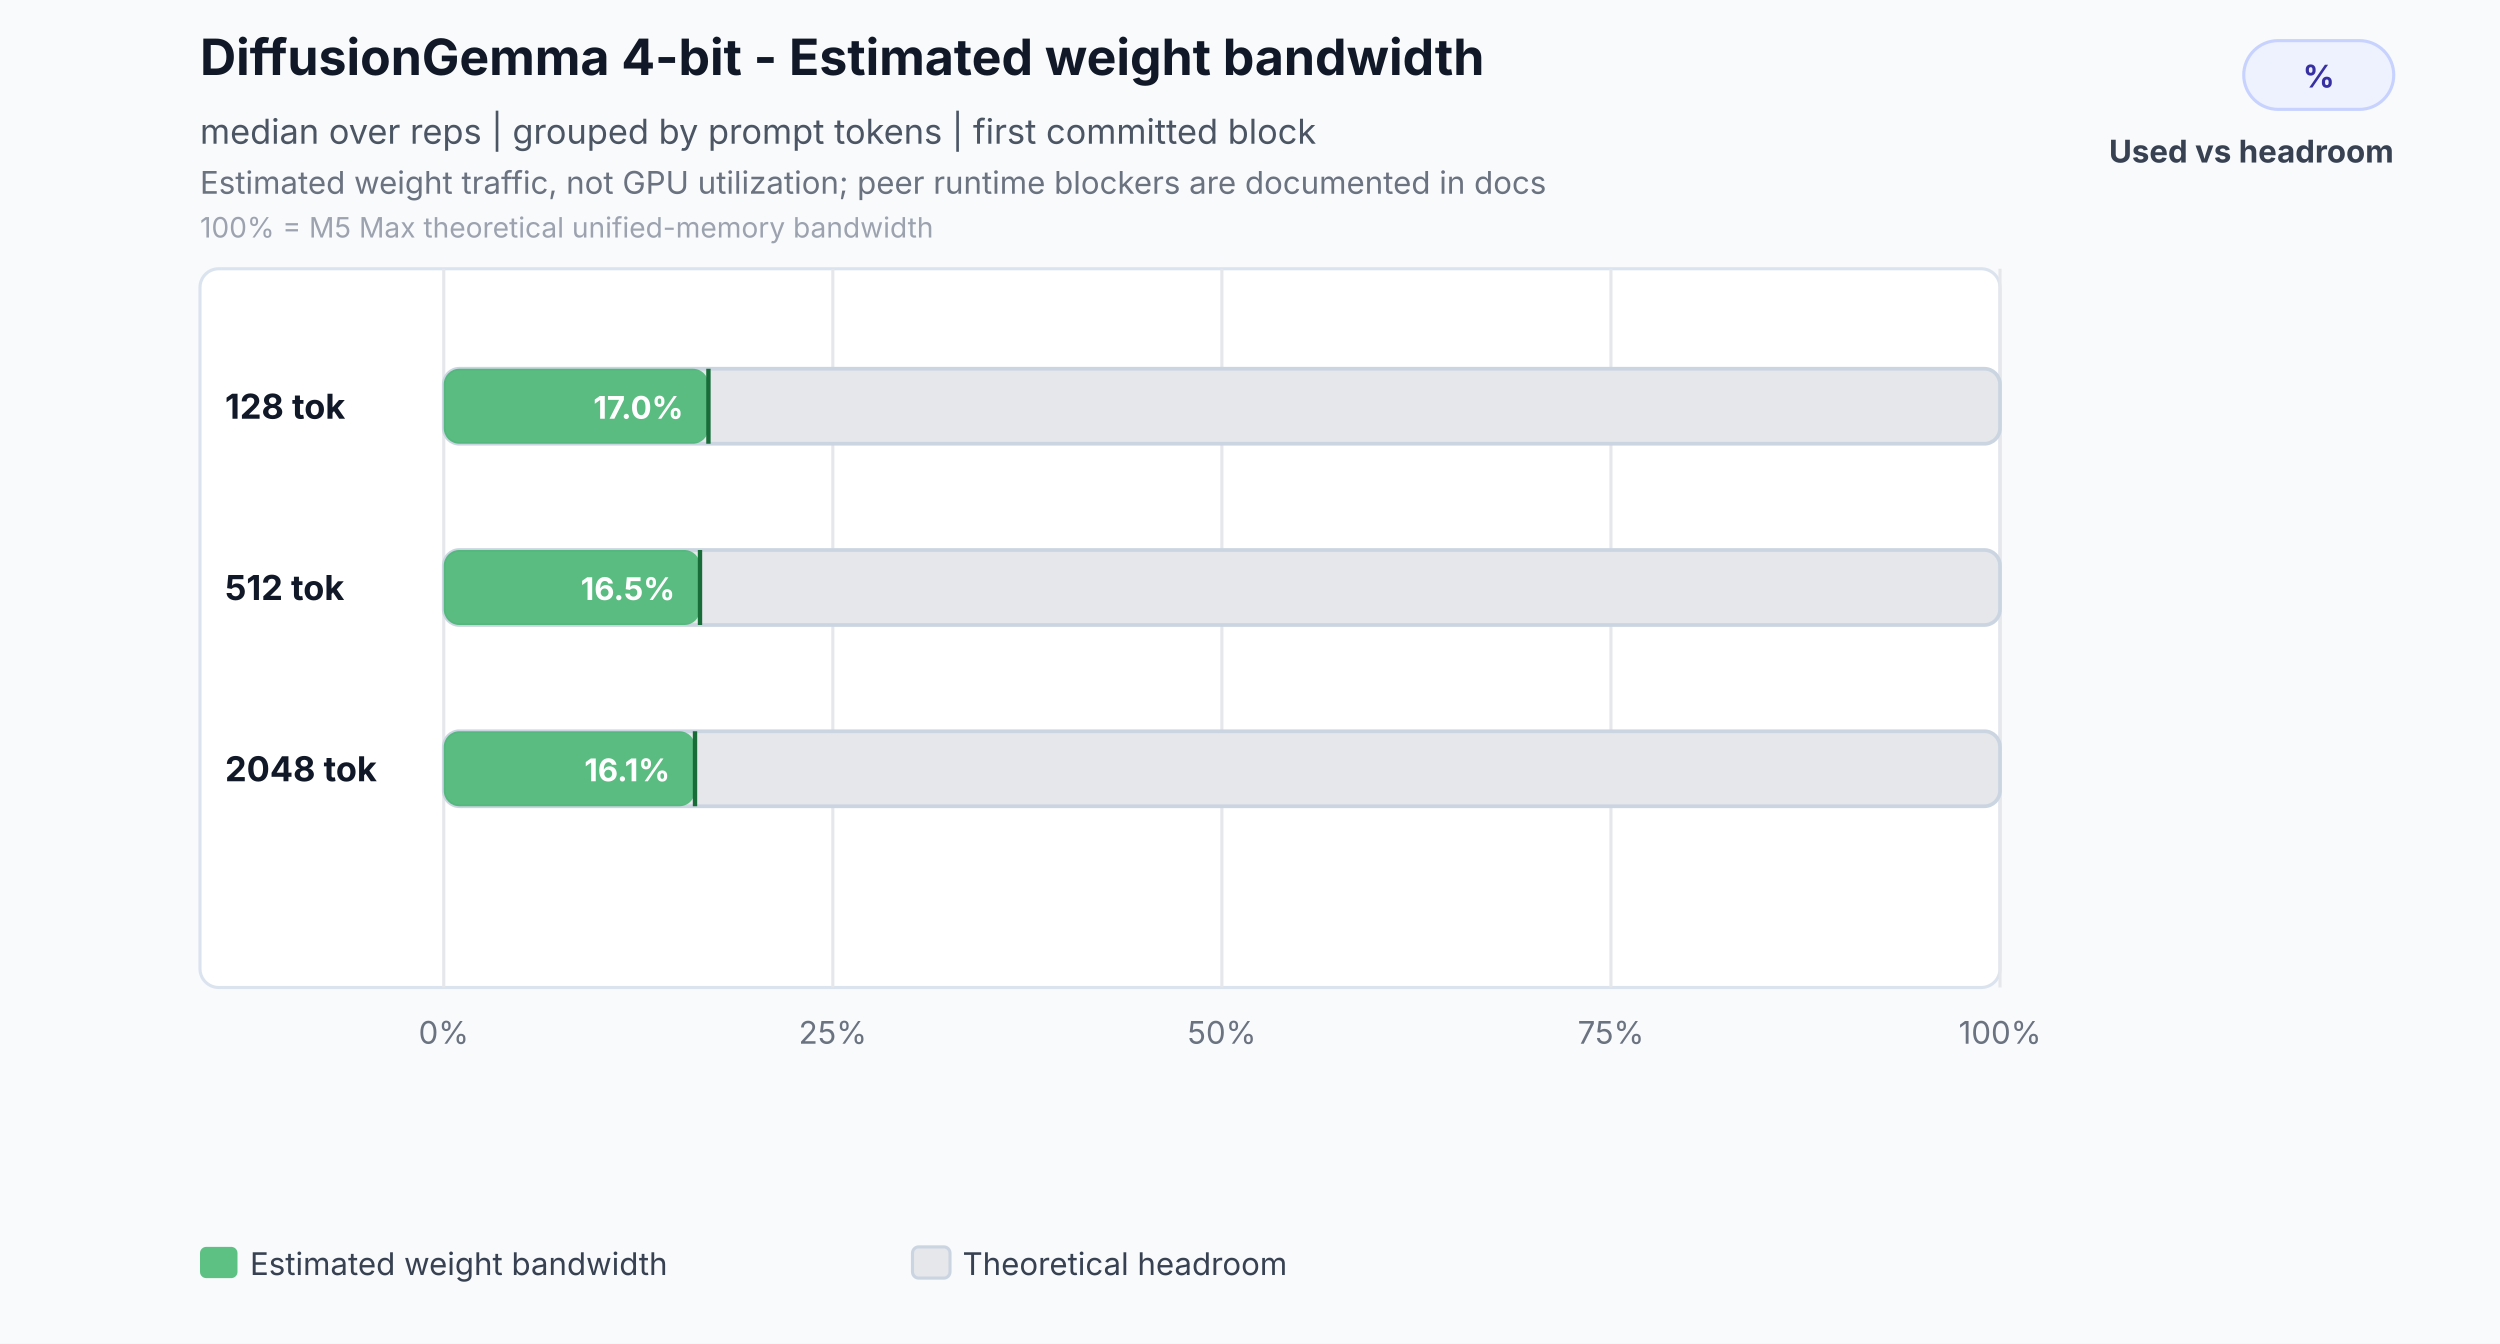
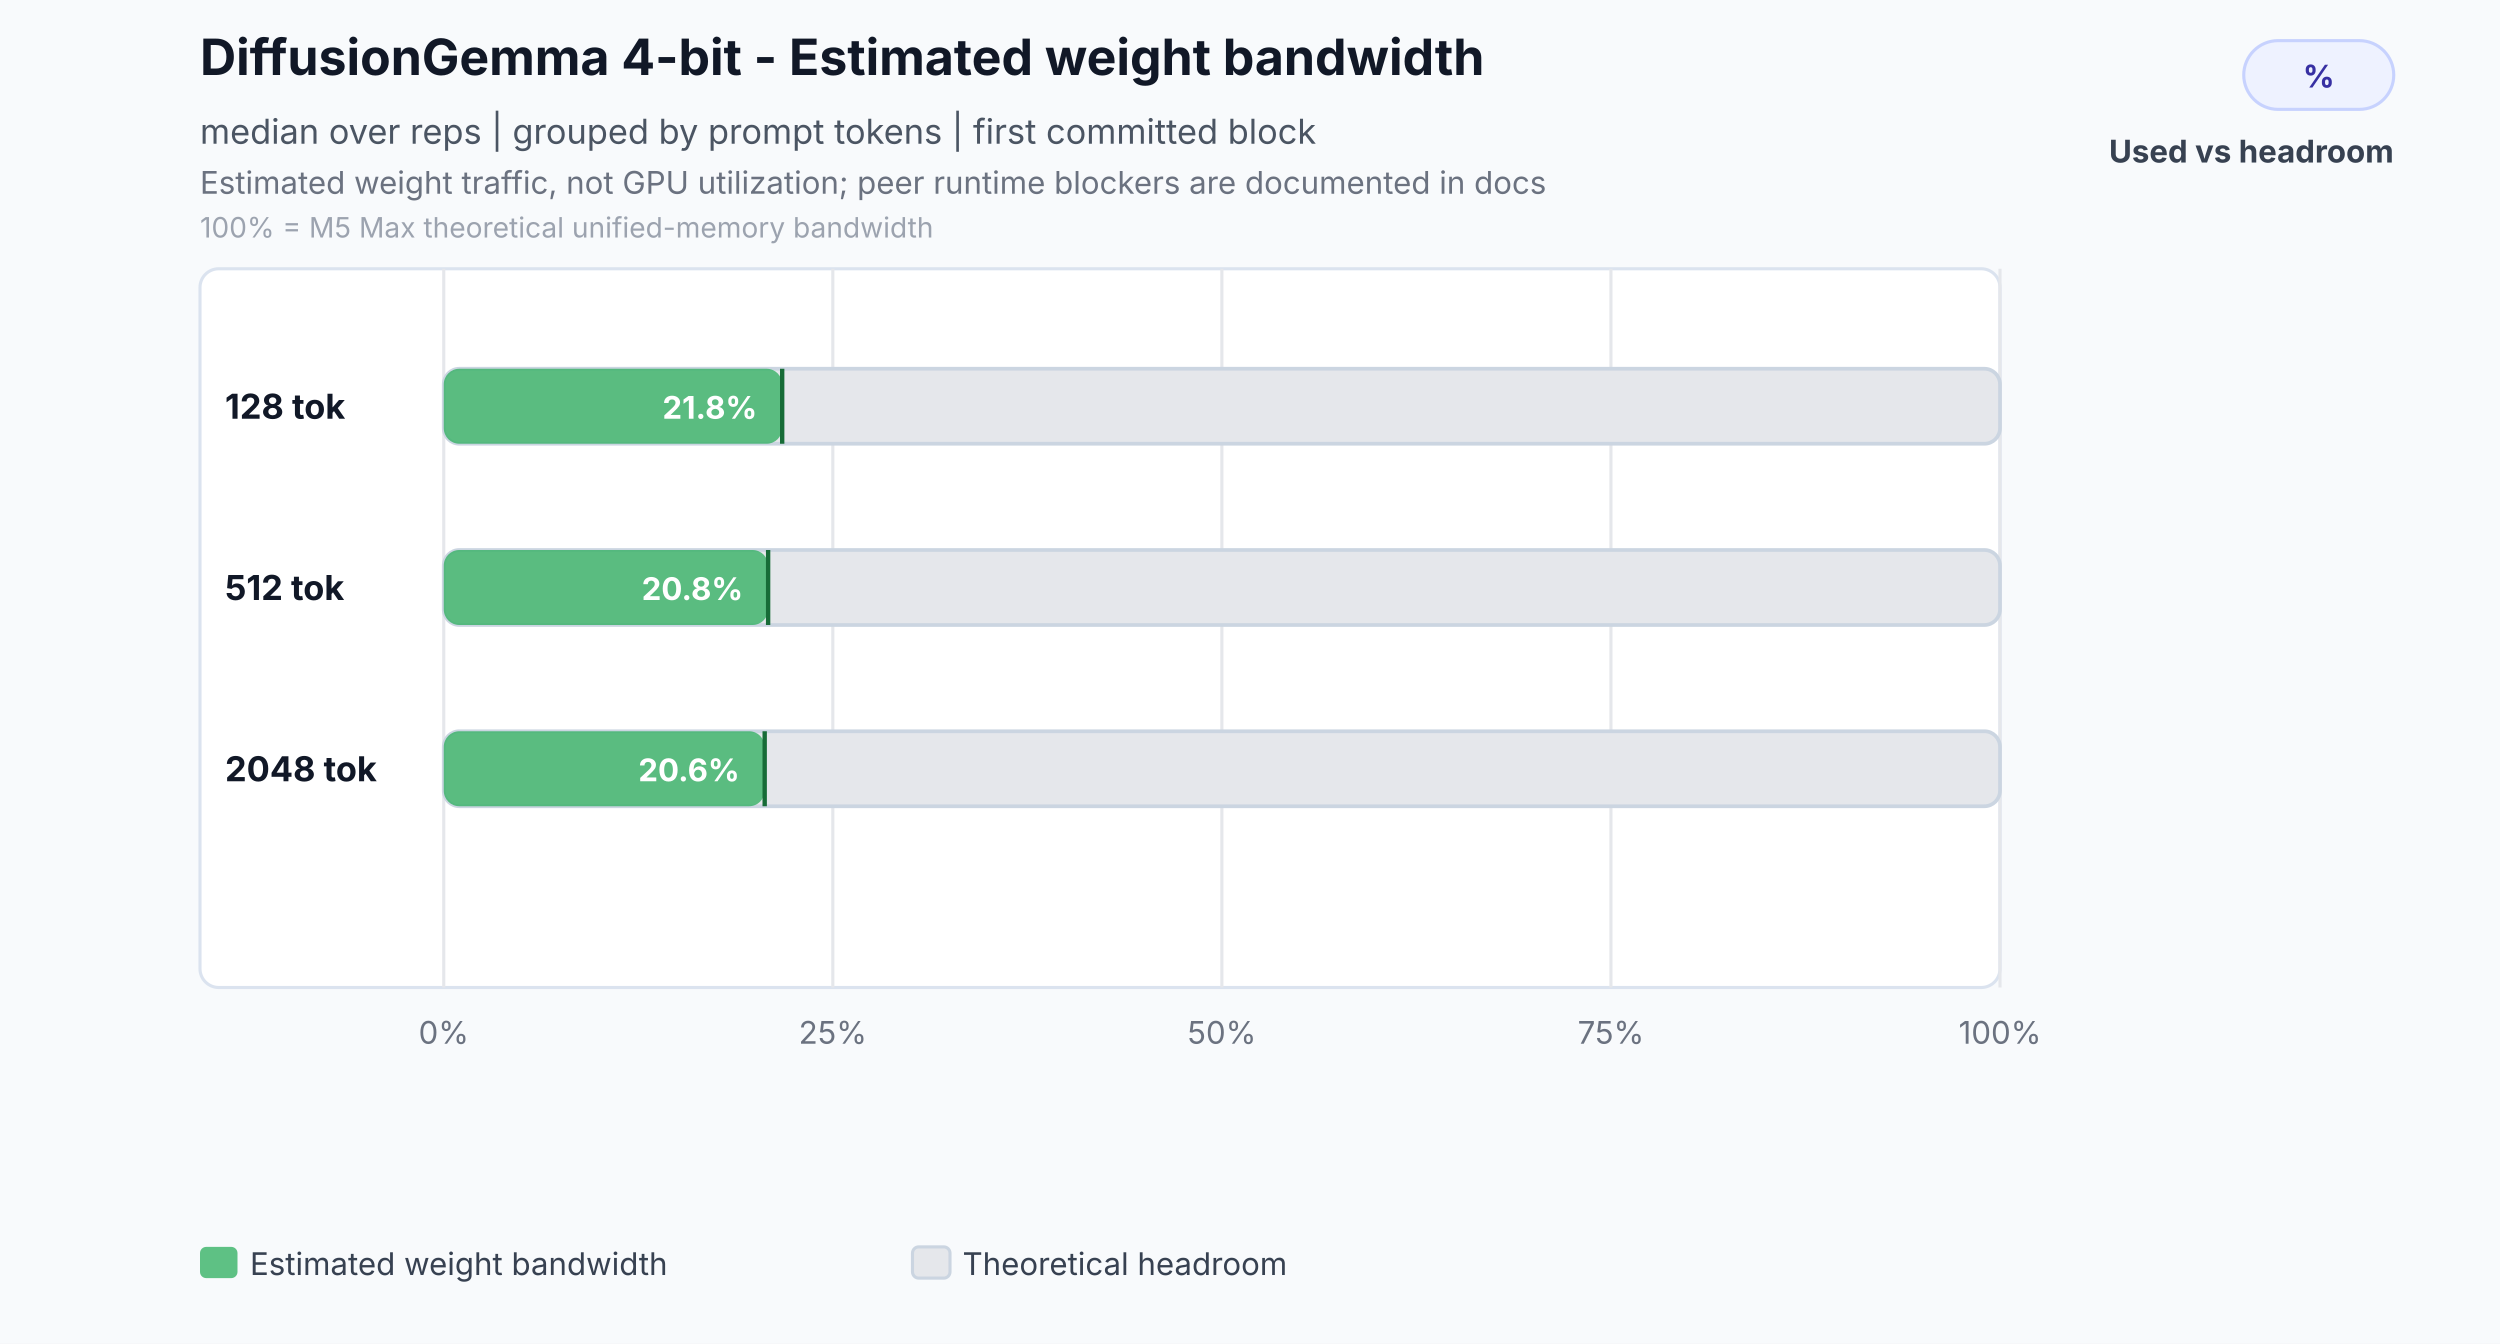
<svg xmlns="http://www.w3.org/2000/svg" width="800" height="430" viewBox="0 0 800 430" role="img" aria-labelledby="title desc">
  <rect width="800" height="430" fill="#f8fafc" />
  <text id="title" x="64" y="24" font-family="Inter,Segoe UI,Arial,sans-serif" font-size="16" font-weight="700" fill="#111827">DiffusionGemma 4-bit - Estimated weight bandwidth</text>
  <text x="64" y="46" font-family="Inter,Segoe UI,Arial,sans-serif" font-size="11" fill="#4b5563">median over reps | grouped by prompt tokens | first committed block</text>
  <text id="desc" x="64" y="62" font-family="Inter,Segoe UI,Arial,sans-serif" font-size="10" fill="#6b7280">Estimated weight traffic, not GPU utilization; peer runtime blockers are documented in docs</text>
  <text x="64" y="76" font-family="Inter,Segoe UI,Arial,sans-serif" font-size="9" fill="#9ca3af">100% = M5 Max theoretical unified-memory bandwidth</text>
  <rect x="718" y="13" width="48" height="22" rx="11" fill="#eef2ff" stroke="#c7d2fe" />
  <text x="742" y="28" text-anchor="middle" font-family="Inter,Segoe UI,Arial,sans-serif" font-size="10" font-weight="700" fill="#3730a3">%</text>
  <text x="766" y="52" text-anchor="end" font-family="Inter,Segoe UI,Arial,sans-serif" font-size="10" font-weight="700" fill="#374151">Used vs headroom</text>
  <rect x="64" y="86" width="576" height="230" rx="6" fill="#ffffff" stroke="#dbe3ef" />
  <line x1="142.0" y1="86" x2="142.0" y2="316" stroke="#e5e7eb" stroke-width="1" />
  <text x="142.0" y="334" text-anchor="middle" font-family="Inter,Segoe UI,Arial,sans-serif" font-size="10" fill="#6b7280">0%</text>
  <line x1="266.5" y1="86" x2="266.5" y2="316" stroke="#e5e7eb" stroke-width="1" />
  <text x="266.5" y="334" text-anchor="middle" font-family="Inter,Segoe UI,Arial,sans-serif" font-size="10" fill="#6b7280">25%</text>
  <line x1="391.0" y1="86" x2="391.0" y2="316" stroke="#e5e7eb" stroke-width="1" />
  <text x="391.0" y="334" text-anchor="middle" font-family="Inter,Segoe UI,Arial,sans-serif" font-size="10" fill="#6b7280">50%</text>
  <line x1="515.5" y1="86" x2="515.5" y2="316" stroke="#e5e7eb" stroke-width="1" />
  <text x="515.5" y="334" text-anchor="middle" font-family="Inter,Segoe UI,Arial,sans-serif" font-size="10" fill="#6b7280">75%</text>
  <line x1="640.0" y1="86" x2="640.0" y2="316" stroke="#e5e7eb" stroke-width="1" />
  <text x="640.0" y="334" text-anchor="middle" font-family="Inter,Segoe UI,Arial,sans-serif" font-size="10" fill="#6b7280">100%</text>
  <text x="72" y="134.0" font-family="Inter,Segoe UI,Arial,sans-serif" font-size="11" font-weight="700" fill="#111827">128 tok</text>
  <rect x="142.0" y="118.0" width="498.0" height="24.0" rx="5" fill="#e5e7eb" stroke="#cbd5e1" stroke-width="1.2" />
-   <rect x="142.0" y="118.0" width="84.7" height="24.0" rx="5" fill="#2eaf5f" fill-opacity="0.76" />
-   <line x1="226.7" y1="118.0" x2="226.7" y2="142.0" stroke="#176c37" stroke-width="1.4" />
-   <text x="218.7" y="134.0" text-anchor="end" font-family="Inter,Segoe UI,Arial,sans-serif" font-size="10" font-weight="700" fill="#ffffff">17.0%</text>
+   <rect x="142.0" y="118.0" width="108.3" height="24.0" rx="5" fill="#2eaf5f" fill-opacity="0.76" />
+   <line x1="250.3" y1="118.0" x2="250.3" y2="142.0" stroke="#176c37" stroke-width="1.4" />
+   <text x="242.3" y="134.0" text-anchor="end" font-family="Inter,Segoe UI,Arial,sans-serif" font-size="10" font-weight="700" fill="#ffffff">21.8%</text>
  <text x="72" y="192.0" font-family="Inter,Segoe UI,Arial,sans-serif" font-size="11" font-weight="700" fill="#111827">512 tok</text>
  <rect x="142.0" y="176.0" width="498.0" height="24.0" rx="5" fill="#e5e7eb" stroke="#cbd5e1" stroke-width="1.2" />
-   <rect x="142.0" y="176.0" width="82.0" height="24.0" rx="5" fill="#2eaf5f" fill-opacity="0.76" />
-   <line x1="224.0" y1="176.0" x2="224.0" y2="200.0" stroke="#176c37" stroke-width="1.4" />
-   <text x="216.0" y="192.0" text-anchor="end" font-family="Inter,Segoe UI,Arial,sans-serif" font-size="10" font-weight="700" fill="#ffffff">16.5%</text>
+   <rect x="142.0" y="176.0" width="103.8" height="24.0" rx="5" fill="#2eaf5f" fill-opacity="0.76" />
+   <line x1="245.8" y1="176.0" x2="245.8" y2="200.0" stroke="#176c37" stroke-width="1.4" />
+   <text x="237.8" y="192.0" text-anchor="end" font-family="Inter,Segoe UI,Arial,sans-serif" font-size="10" font-weight="700" fill="#ffffff">20.8%</text>
  <text x="72" y="250.0" font-family="Inter,Segoe UI,Arial,sans-serif" font-size="11" font-weight="700" fill="#111827">2048 tok</text>
  <rect x="142.0" y="234.0" width="498.0" height="24.0" rx="5" fill="#e5e7eb" stroke="#cbd5e1" stroke-width="1.2" />
-   <rect x="142.0" y="234.0" width="80.4" height="24.0" rx="5" fill="#2eaf5f" fill-opacity="0.76" />
-   <line x1="222.4" y1="234.0" x2="222.4" y2="258.0" stroke="#176c37" stroke-width="1.4" />
-   <text x="214.4" y="250.0" text-anchor="end" font-family="Inter,Segoe UI,Arial,sans-serif" font-size="10" font-weight="700" fill="#ffffff">16.1%</text>
+   <rect x="142.0" y="234.0" width="102.7" height="24.0" rx="5" fill="#2eaf5f" fill-opacity="0.76" />
+   <line x1="244.7" y1="234.0" x2="244.7" y2="258.0" stroke="#176c37" stroke-width="1.4" />
+   <text x="236.7" y="250.0" text-anchor="end" font-family="Inter,Segoe UI,Arial,sans-serif" font-size="10" font-weight="700" fill="#ffffff">20.6%</text>
  <rect x="64.0" y="399" width="12" height="10" rx="2" fill="#2eaf5f" fill-opacity="0.76" />
  <text x="80.0" y="408" font-family="Inter,Segoe UI,Arial,sans-serif" font-size="10" fill="#374151">Estimated weight bandwidth</text>
  <rect x="292.0" y="399" width="12" height="10" rx="2" fill="#e5e7eb" stroke="#cbd5e1" stroke-width="1" />
  <text x="308.0" y="408" font-family="Inter,Segoe UI,Arial,sans-serif" font-size="10" fill="#374151">Theoretical headroom</text>
</svg>
